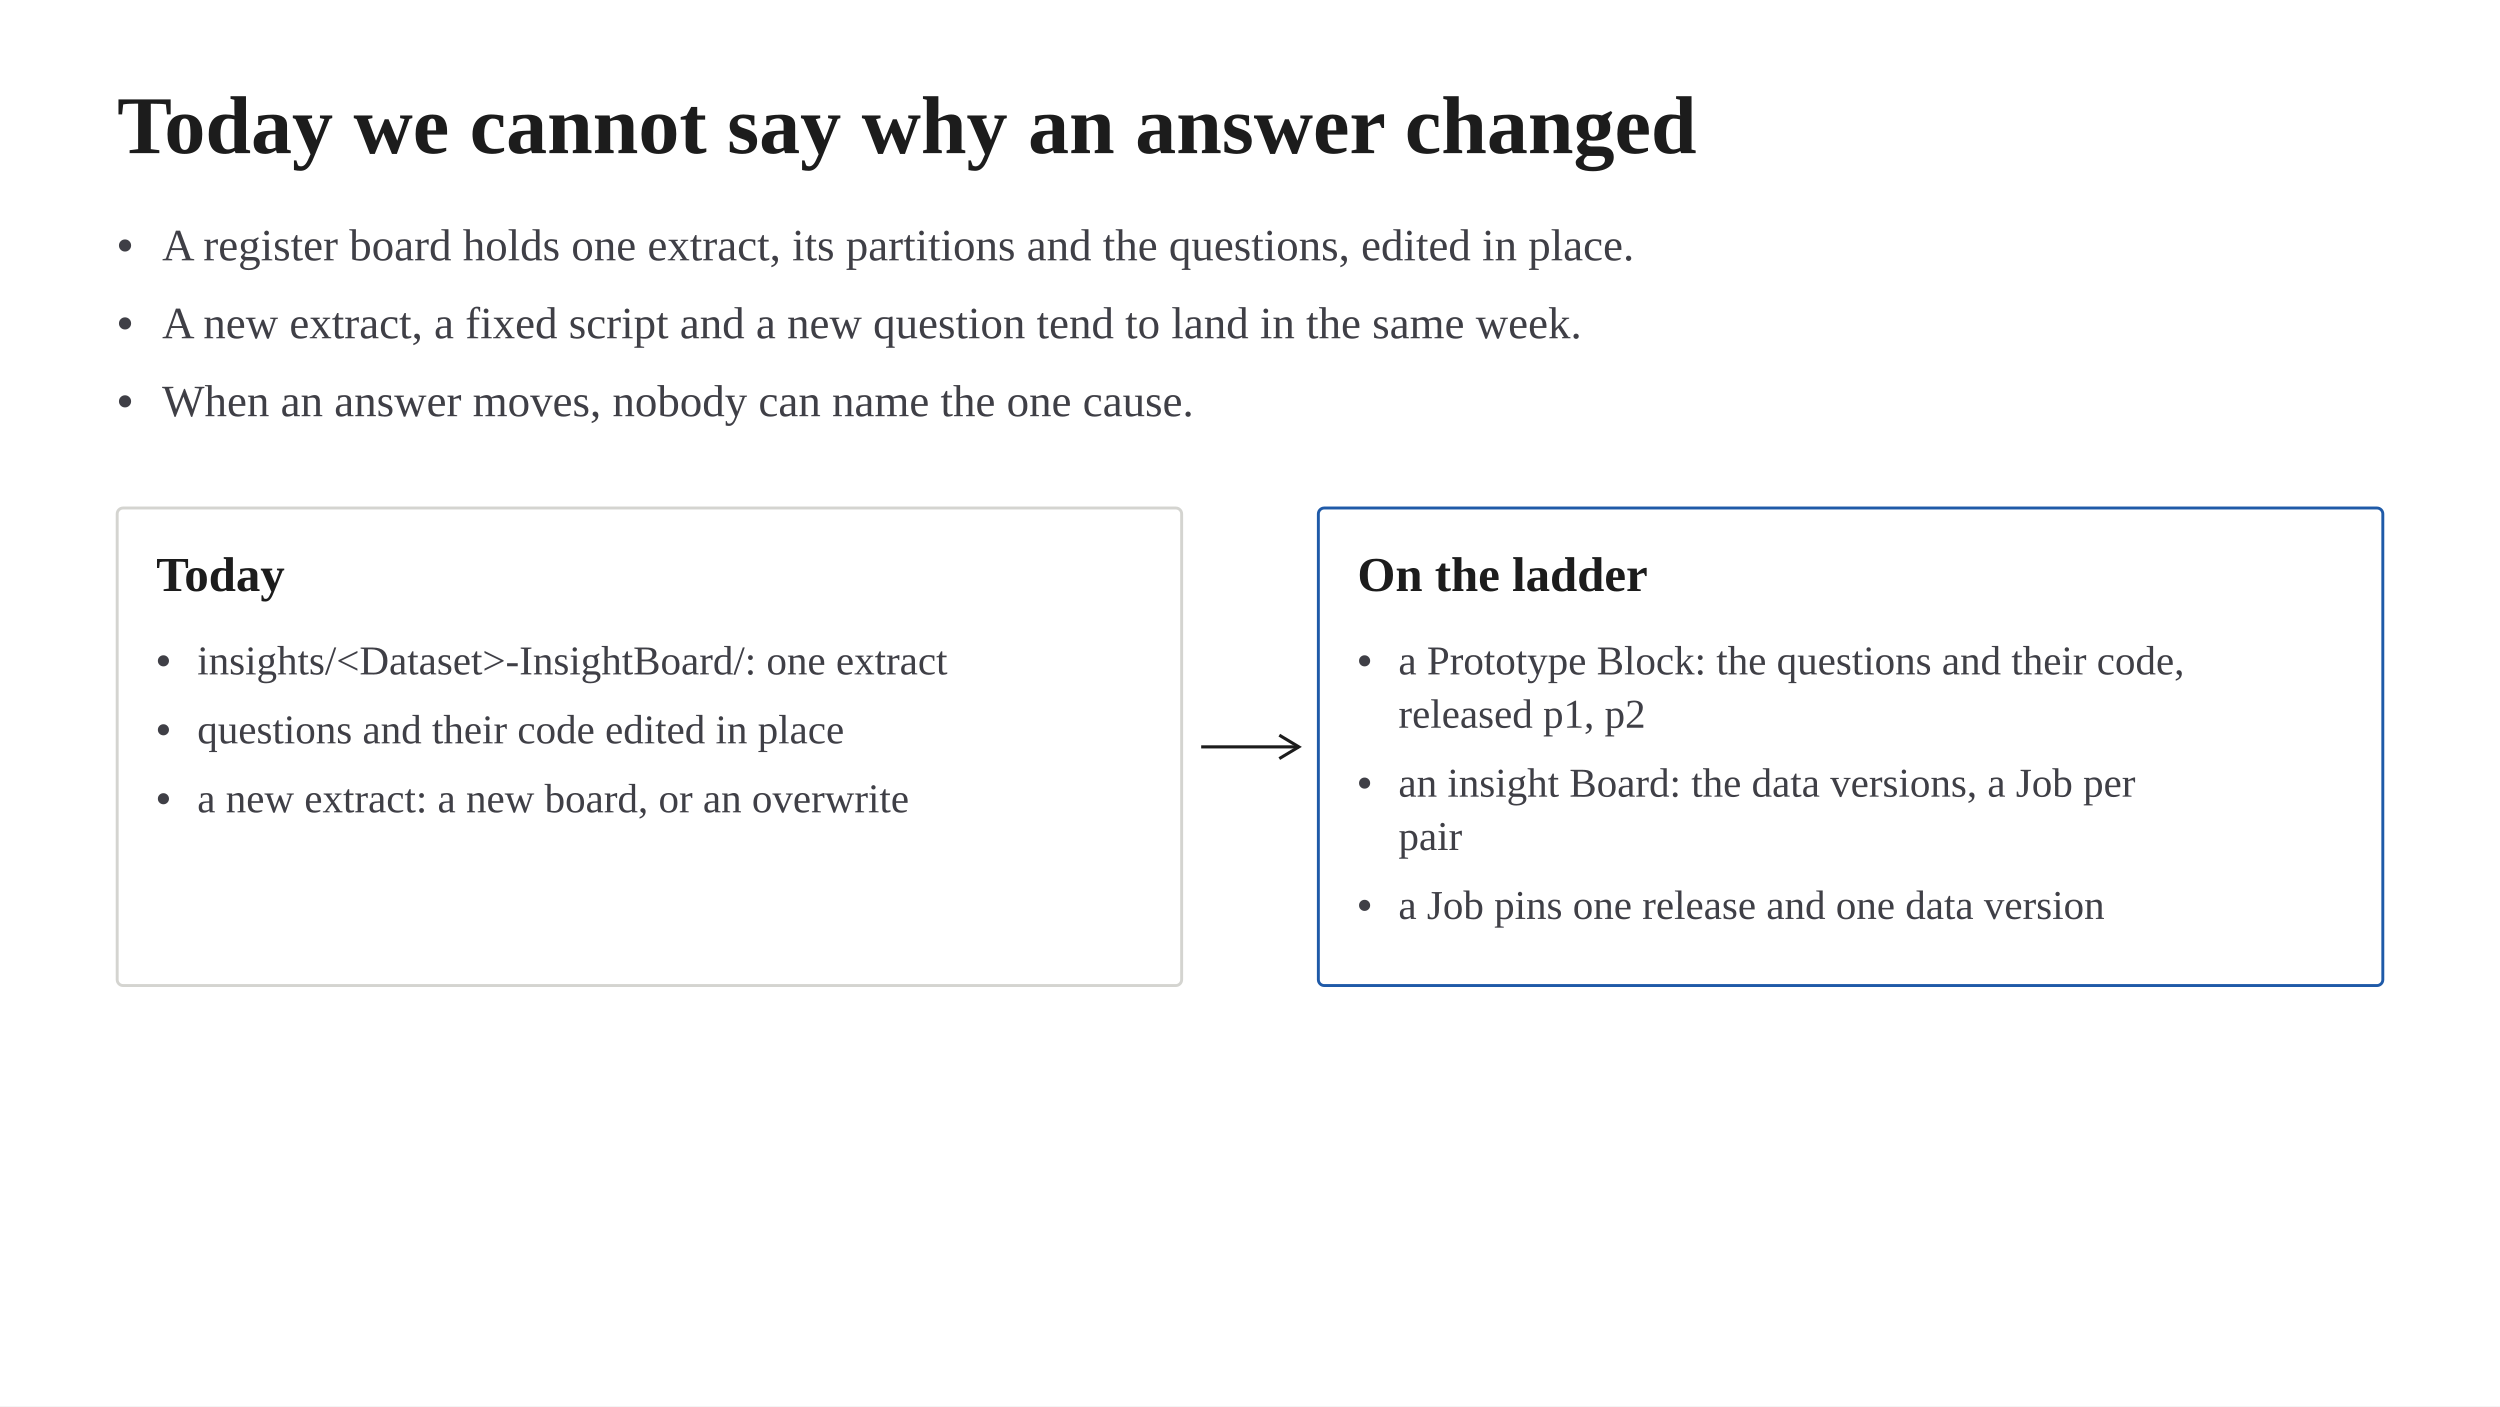
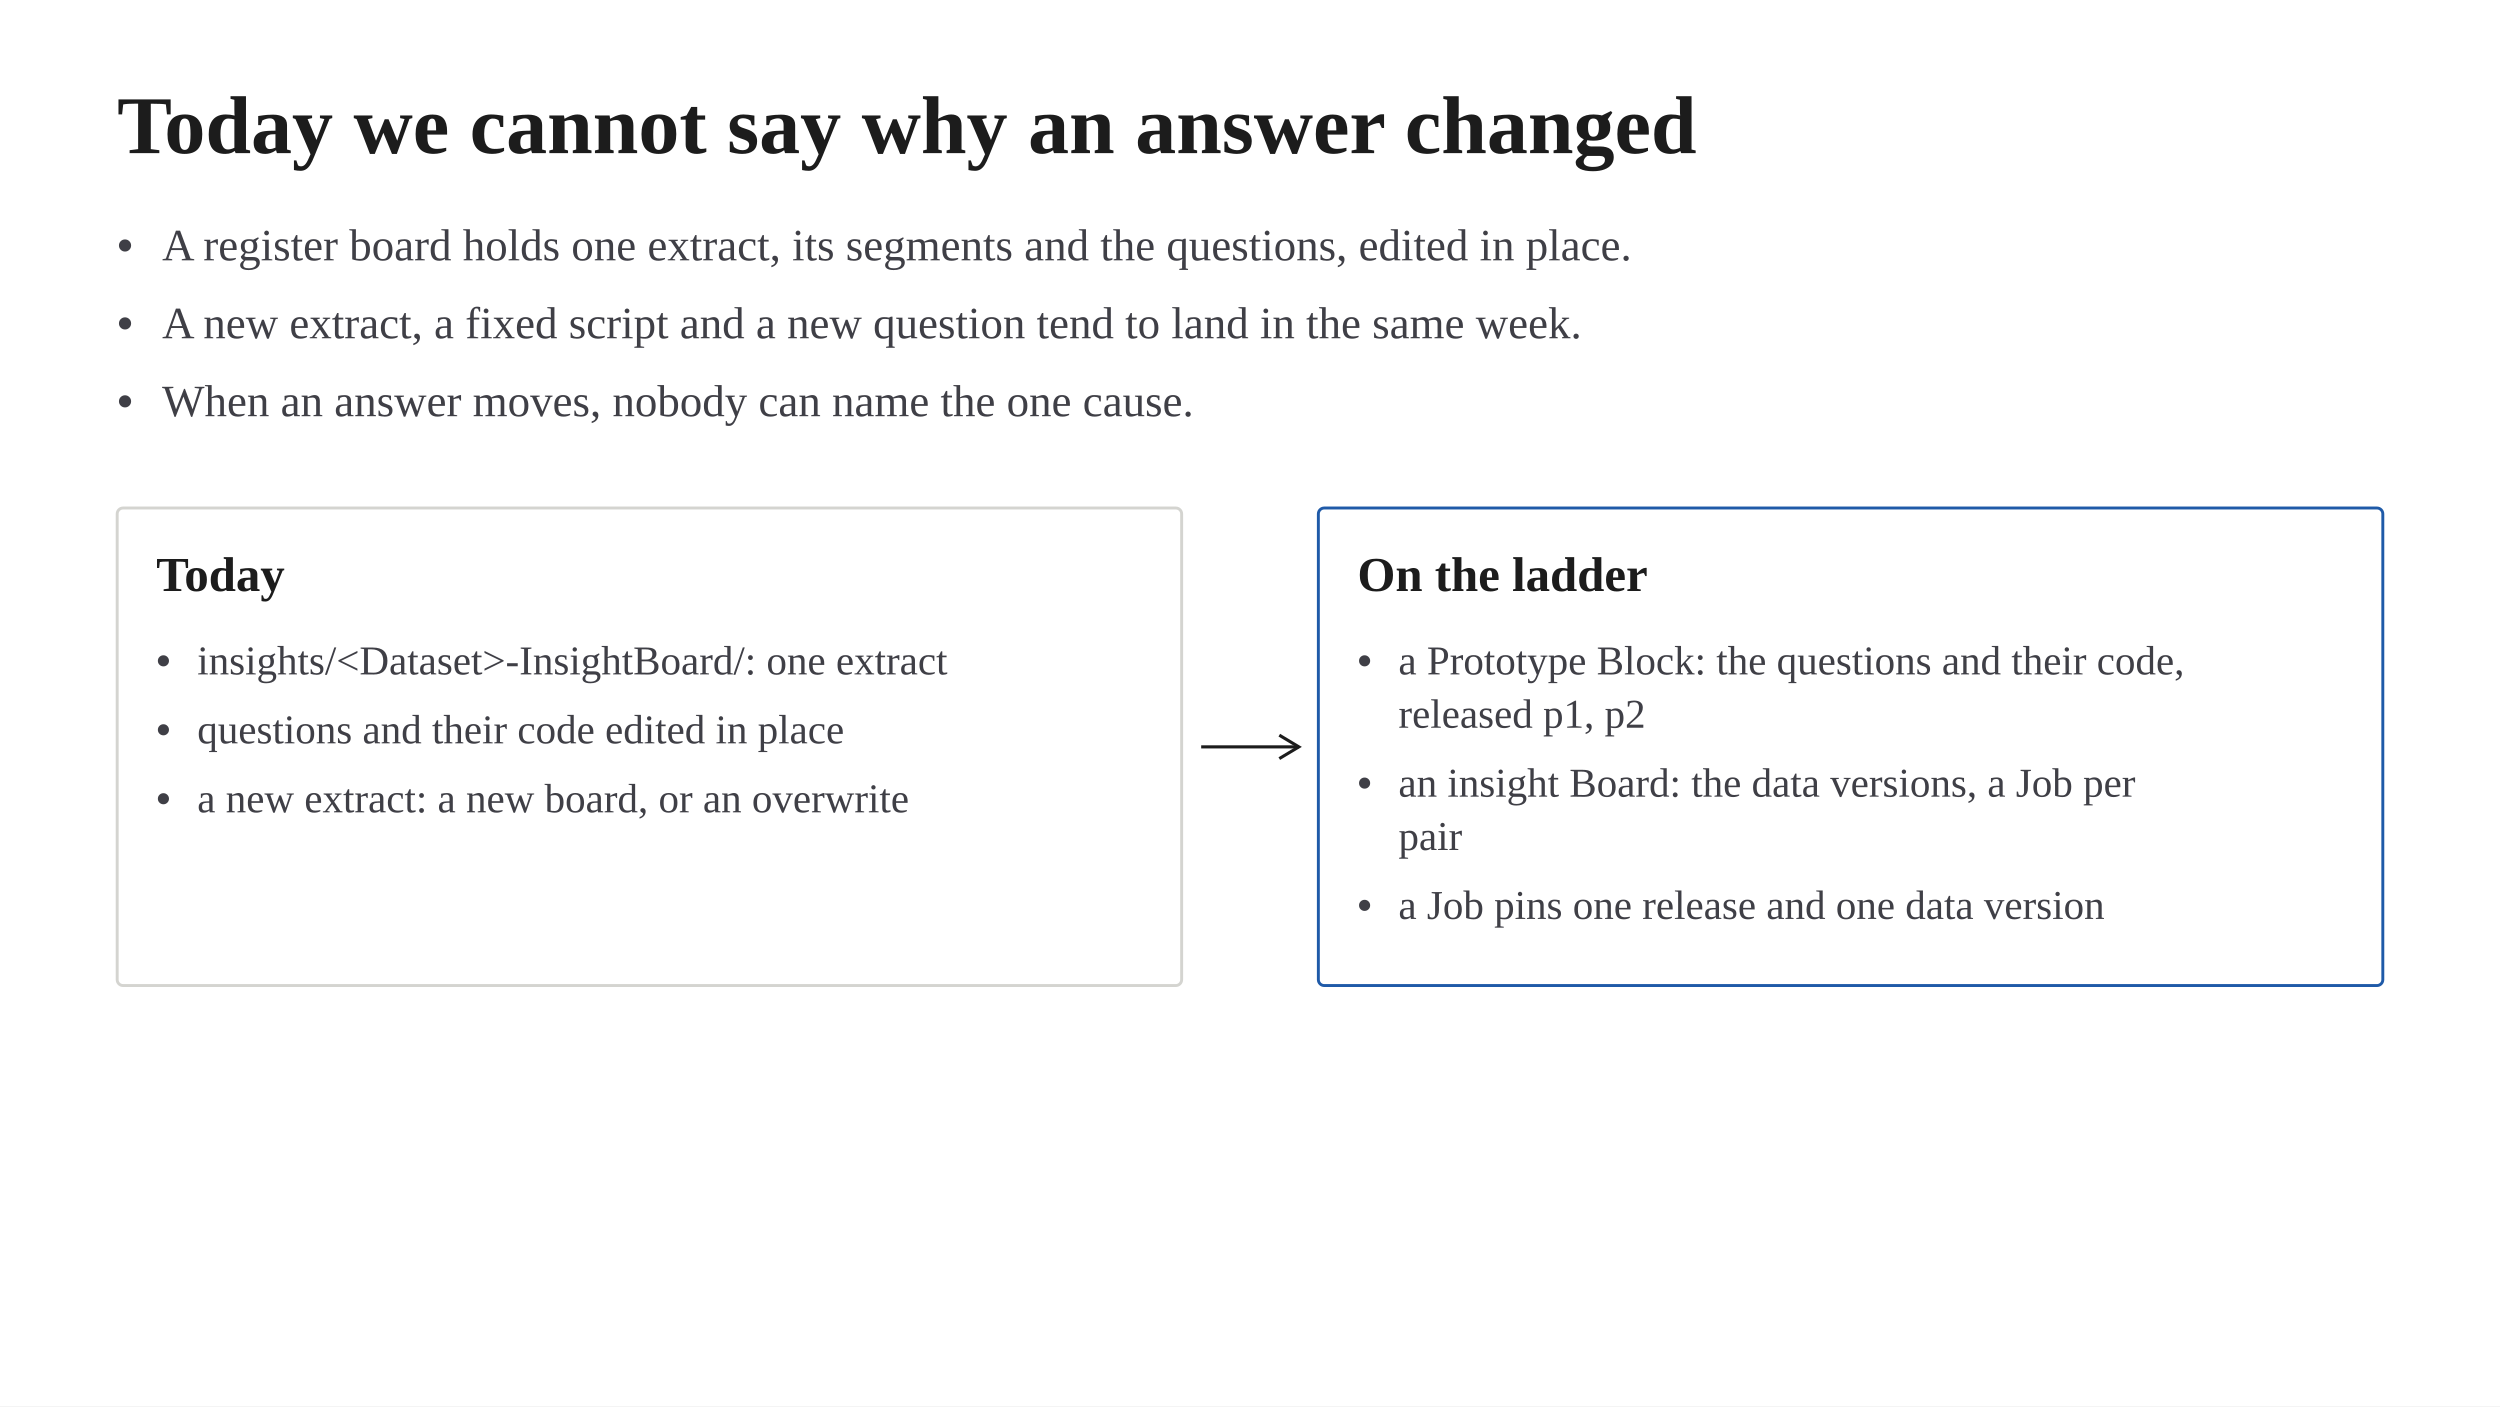
<svg xmlns="http://www.w3.org/2000/svg" width="1280" height="720" viewBox="0 0 1280 720">
  <rect width="1280" height="720" fill="#ffffff" />
  <text x="60.0" y="78.4" font-size="42" fill="#1c1c1c" font-weight="bold" font-family="'Times New Roman', Times, serif" text-anchor="start">Today we cannot say why an answer changed</text>
  <text x="60.0" y="133.3" font-size="23" fill="#3f3f46" font-weight="bold" font-family="'Times New Roman', Times, serif" text-anchor="start">•</text>
-   <text x="83.0" y="133.3" font-size="23" fill="#3f3f46" font-weight="normal" font-family="'Times New Roman', Times, serif" text-anchor="start">A register board holds one extract, its partitions and the questions, edited in place.</text>
+   <text x="83.0" y="133.3" font-size="23" fill="#3f3f46" font-weight="normal" font-family="'Times New Roman', Times, serif" text-anchor="start">A register board holds one extract, its segments and the questions, edited in place.</text>
  <text x="60.0" y="173.2" font-size="23" fill="#3f3f46" font-weight="bold" font-family="'Times New Roman', Times, serif" text-anchor="start">•</text>
  <text x="83.0" y="173.2" font-size="23" fill="#3f3f46" font-weight="normal" font-family="'Times New Roman', Times, serif" text-anchor="start">A new extract, a fixed script and a new question tend to land in the same week.</text>
  <text x="60.0" y="213.1" font-size="23" fill="#3f3f46" font-weight="bold" font-family="'Times New Roman', Times, serif" text-anchor="start">•</text>
  <text x="83.0" y="213.1" font-size="23" fill="#3f3f46" font-weight="normal" font-family="'Times New Roman', Times, serif" text-anchor="start">When an answer moves, nobody can name the one cause.</text>
  <rect x="60.0" y="260.1" width="545.0" height="244.5" rx="3" fill="none" stroke="#d4d4d0" stroke-width="1.5" />
  <text x="80.0" y="302.6" font-size="25" fill="#1c1c1c" font-weight="bold" font-family="'Times New Roman', Times, serif" text-anchor="start">Today</text>
  <text x="80.0" y="345.3" font-size="21" fill="#3f3f46" font-weight="bold" font-family="'Times New Roman', Times, serif" text-anchor="start">•</text>
  <text x="101.0" y="345.3" font-size="21" fill="#3f3f46" font-weight="normal" font-family="'Times New Roman', Times, serif" text-anchor="start">insights/&lt;Dataset&gt;-InsightBoard/: one extract</text>
  <text x="80.0" y="380.6" font-size="21" fill="#3f3f46" font-weight="bold" font-family="'Times New Roman', Times, serif" text-anchor="start">•</text>
  <text x="101.0" y="380.6" font-size="21" fill="#3f3f46" font-weight="normal" font-family="'Times New Roman', Times, serif" text-anchor="start">questions and their code edited in place</text>
  <text x="80.0" y="415.9" font-size="21" fill="#3f3f46" font-weight="bold" font-family="'Times New Roman', Times, serif" text-anchor="start">•</text>
  <text x="101.0" y="415.9" font-size="21" fill="#3f3f46" font-weight="normal" font-family="'Times New Roman', Times, serif" text-anchor="start">a new extract: a new board, or an overwrite</text>
  <polyline points="615.0,382.4 665.0,382.4" fill="none" stroke="#1c1c1c" stroke-width="1.6" />
  <polyline points="655.0,388.4 665.0,382.4 655.0,376.4" fill="none" stroke="#1c1c1c" stroke-width="1.6" />
  <rect x="675.0" y="260.1" width="545.0" height="244.5" rx="3" fill="none" stroke="#1f5aa8" stroke-width="1.5" />
  <text x="695.0" y="302.6" font-size="25" fill="#1c1c1c" font-weight="bold" font-family="'Times New Roman', Times, serif" text-anchor="start">On the ladder</text>
  <text x="695.0" y="345.3" font-size="21" fill="#3f3f46" font-weight="bold" font-family="'Times New Roman', Times, serif" text-anchor="start">•</text>
  <text x="716.0" y="345.3" font-size="21" fill="#3f3f46" font-weight="normal" font-family="'Times New Roman', Times, serif" text-anchor="start">a Prototype Block: the questions and their code,</text>
  <text x="716.0" y="372.6" font-size="21" fill="#3f3f46" font-weight="normal" font-family="'Times New Roman', Times, serif" text-anchor="start">released p1, p2</text>
  <text x="695.0" y="407.9" font-size="21" fill="#3f3f46" font-weight="bold" font-family="'Times New Roman', Times, serif" text-anchor="start">•</text>
  <text x="716.0" y="407.9" font-size="21" fill="#3f3f46" font-weight="normal" font-family="'Times New Roman', Times, serif" text-anchor="start">an insight Board: the data versions, a Job per</text>
  <text x="716.0" y="435.2" font-size="21" fill="#3f3f46" font-weight="normal" font-family="'Times New Roman', Times, serif" text-anchor="start">pair</text>
  <text x="695.0" y="470.5" font-size="21" fill="#3f3f46" font-weight="bold" font-family="'Times New Roman', Times, serif" text-anchor="start">•</text>
  <text x="716.0" y="470.5" font-size="21" fill="#3f3f46" font-weight="normal" font-family="'Times New Roman', Times, serif" text-anchor="start">a Job pins one release and one data version</text>
</svg>
